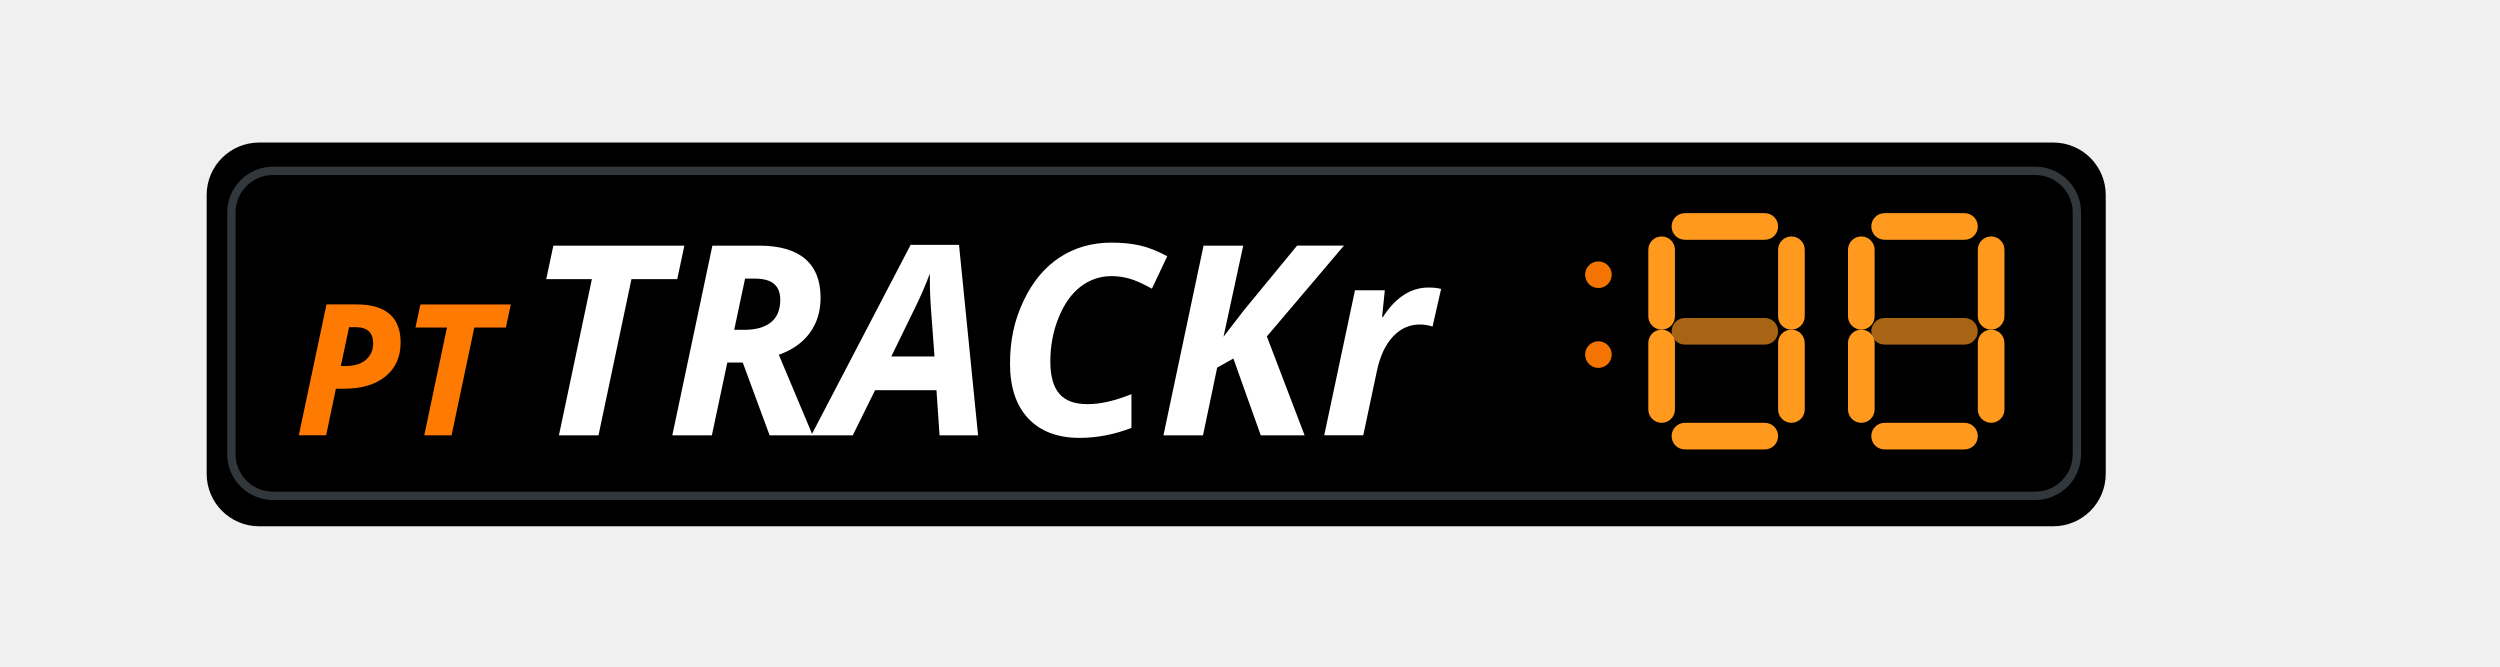
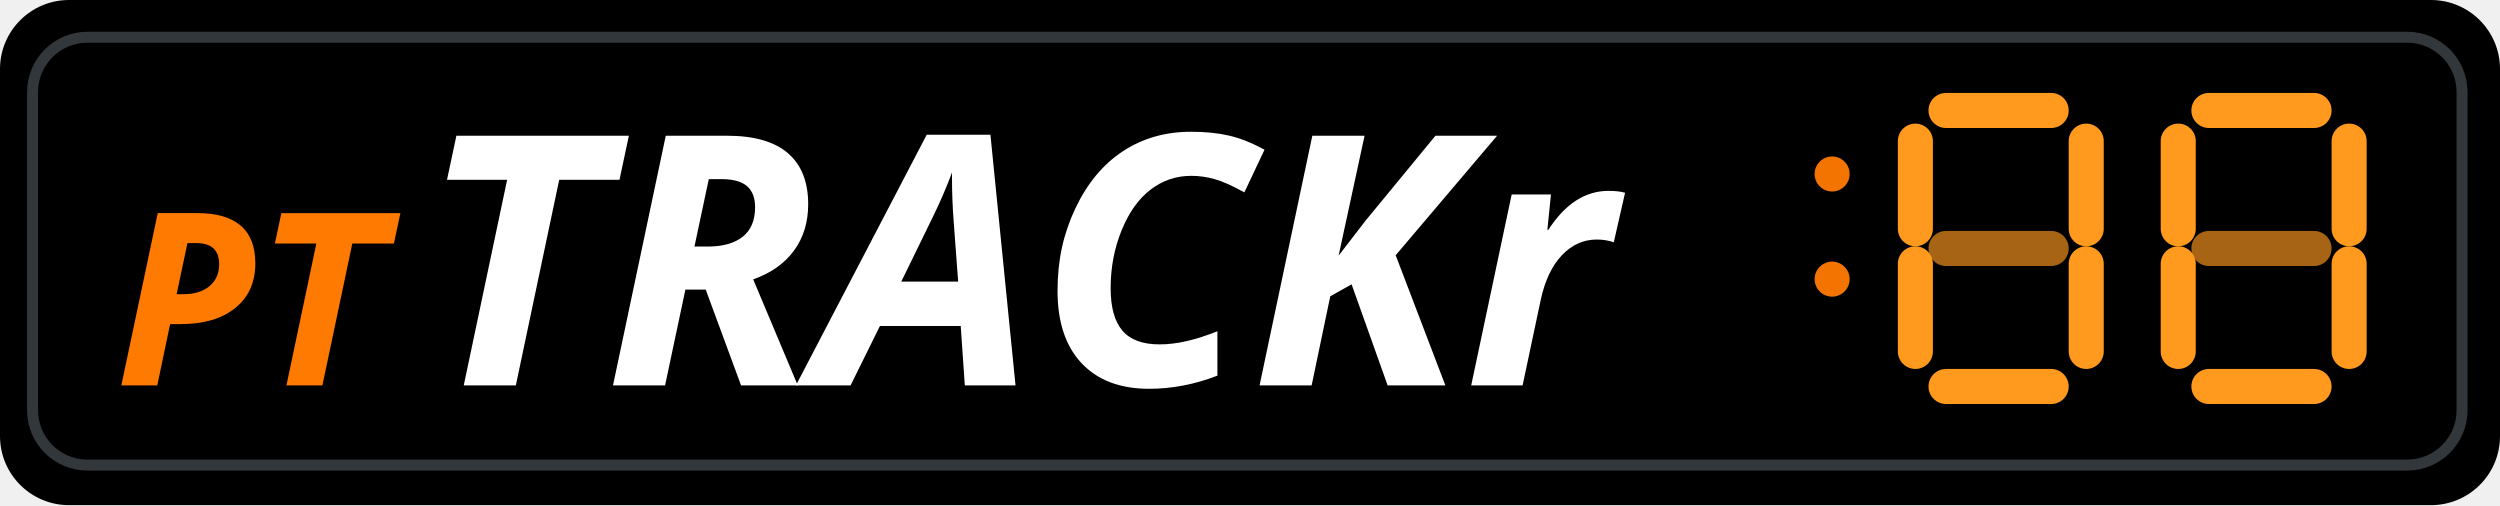
- <svg xmlns="http://www.w3.org/2000/svg" id="Layer_1" version="1.1" viewBox="0 0 1200 320">
+ <svg xmlns="http://www.w3.org/2000/svg" id="Layer_1" version="1.1" viewBox="0 0 911.55 184.19">
  <defs>
    <style>
      .st0, .st1 {
        fill: #ff9a1f;
      }

      .st2, .st1, .st3, .st4 {
        isolation: isolate;
      }

      .st5 {
        fill: #fff;
      }

      .st6, .st4 {
        fill: #ff7a00;
      }

      .st1 {
        opacity: .65;
      }

      .st3 {
        fill: none;
        opacity: .45;
        stroke: #6f7a86;
        stroke-width: 4px;
      }

      .st4 {
        opacity: .95;
      }
    </style>
  </defs>
-   <rect x="99.2" y="68.42" width="911.55" height="184.19" rx="25.17" ry="25.17" />
-   <rect class="st3" x="111.07" y="82" width="885.84" height="156" rx="20" ry="20" />
+   <rect width="911.55" height="184.19" rx="25.17" ry="25.17" />
+   <rect class="st3" x="11.87" y="13.58" width="885.84" height="156" rx="20" ry="20" />
  <g class="st2">
    <g>
      <g class="st2">
        <g class="st2">
-           <path class="st6" d="M192.3,164.43c0,6.9-2.43,12.33-7.28,16.26-4.86,3.94-11.55,5.91-20.09,5.91h-3.7l-4.68,22.34h-13.11l13.28-62.82h14.52c6.93,0,12.17,1.53,15.73,4.58,3.55,3.05,5.33,7.63,5.33,13.73ZM163.6,175.69h2.41c4.07,0,7.27-.99,9.6-2.96,2.33-1.98,3.5-4.63,3.5-7.95,0-5.16-2.79-7.73-8.38-7.73h-3.18l-3.95,18.65Z" />
-           <path class="st6" d="M216.75,208.95h-13.11l10.91-51.73h-15.12l2.36-11.09h43.4l-2.36,11.09h-15.17l-10.91,51.73Z" />
+           <path class="st6" d="M93.1,96.01c0,6.9-2.43,12.33-7.28,16.26-4.86,3.94-11.55,5.91-20.09,5.91h-3.7l-4.68,22.34h-13.11l13.28-62.82h14.52c6.93,0,12.17,1.53,15.73,4.58,3.55,3.05,5.33,7.63,5.33,13.73h0ZM64.4,107.27h2.41c4.07,0,7.27-.99,9.6-2.96,2.33-1.98,3.5-4.63,3.5-7.95,0-5.16-2.79-7.73-8.38-7.73h-3.18l-3.95,18.65h0Z" />
+           <path class="st6" d="M117.55,140.53h-13.11l10.91-51.73h-15.12l2.36-11.09h43.4l-2.36,11.09h-15.17l-10.91,51.73Z" />
        </g>
      </g>
      <g class="st2">
        <g class="st2">
-           <path class="st5" d="M287.28,208.95h-18.99l15.82-74.97h-21.92l3.42-16.07h62.89l-3.42,16.07h-21.98l-15.82,74.97Z" />
-           <path class="st5" d="M349.11,174.02l-7.41,34.93h-18.99l19.24-91.04h22.35c9.84,0,17.23,2.12,22.17,6.35,4.94,4.23,7.41,10.44,7.41,18.62,0,6.56-1.72,12.2-5.17,16.91-3.45,4.71-8.41,8.21-14.88,10.49l16.25,38.67h-20.67l-12.89-34.93h-7.41ZM352.41,158.32h4.86c5.44,0,9.67-1.18,12.7-3.55,3.03-2.37,4.55-5.98,4.55-10.83,0-3.4-.99-5.96-2.96-7.66-1.97-1.7-5.07-2.55-9.31-2.55h-4.61l-5.23,24.6Z" />
-           <path class="st5" d="M449.49,187.28h-29.45l-10.71,21.67h-19.93l47.7-91.41h23.23l9.15,91.41h-18.49l-1.49-21.67ZM448.56,171.09l-1.62-21.8c-.42-5.44-.62-10.69-.62-15.75v-2.24c-1.83,4.98-4.09,10.25-6.79,15.82l-11.71,23.98h20.74Z" />
-           <path class="st5" d="M533.49,132.54c-5.48,0-10.41,1.68-14.79,5.04-4.38,3.36-7.9,8.31-10.55,14.85-2.66,6.54-3.99,13.57-3.99,21.08,0,6.93,1.42,12.08,4.27,15.44,2.84,3.36,7.38,5.04,13.61,5.04s13.08-1.6,21.05-4.79v16.19c-8.26,3.2-16.56,4.79-24.91,4.79-10.54,0-18.74-3.1-24.6-9.31-5.85-6.21-8.78-15-8.78-26.37s2.16-20.89,6.48-30.05c4.32-9.15,10.09-16.11,17.31-20.86,7.22-4.75,15.53-7.13,24.91-7.13,5.19,0,9.8.47,13.82,1.4,4.03.93,8.35,2.65,12.95,5.14l-7.35,15.57c-4.4-2.45-8.03-4.07-10.9-4.86-2.86-.79-5.71-1.18-8.53-1.18Z" />
-           <path class="st5" d="M626.21,208.95h-21.05l-13.14-36.86-7.78,4.36-6.79,32.5h-18.99l19.24-91.04h19.05l-9.46,43.71,9.84-12.77,25.47-30.95h22.48l-36.99,43.59,18.12,47.45Z" />
-           <path class="st5" d="M685.75,138.02c2.45,0,4.44.23,5.98.68l-4.11,18.06c-1.87-.66-3.94-1-6.23-1-4.82,0-9.04,1.9-12.67,5.7-3.63,3.8-6.22,9.25-7.75,16.35l-6.6,31.13h-18.74l14.76-69.62h14.32l-1.31,12.89h.37c6.1-9.46,13.43-14.2,21.98-14.2Z" />
+           <path class="st5" d="M188.08,140.53h-18.99l15.82-74.97h-21.92l3.42-16.07h62.89l-3.42,16.07h-21.98l-15.82,74.97h0Z" />
+           <path class="st5" d="M249.91,105.6l-7.41,34.93h-18.99l19.24-91.04h22.35c9.84,0,17.23,2.12,22.17,6.35s7.41,10.44,7.41,18.62c0,6.56-1.72,12.2-5.17,16.91s-8.41,8.21-14.88,10.49l16.25,38.67h-20.67l-12.89-34.93h-7.41,0ZM253.21,89.9h4.86c5.44,0,9.67-1.18,12.7-3.55,3.03-2.37,4.55-5.98,4.55-10.83,0-3.4-.99-5.96-2.96-7.66s-5.07-2.55-9.31-2.55h-4.61l-5.23,24.6h0Z" />
+           <path class="st5" d="M350.29,118.86h-29.45l-10.71,21.67h-19.93l47.7-91.41h23.23l9.15,91.41h-18.49l-1.49-21.67h-.01ZM349.36,102.67l-1.62-21.8c-.42-5.44-.62-10.69-.62-15.75v-2.24c-1.83,4.98-4.09,10.25-6.79,15.82l-11.71,23.98h20.74Z" />
+           <path class="st5" d="M434.29,64.12c-5.48,0-10.41,1.68-14.79,5.04s-7.9,8.31-10.55,14.85c-2.66,6.54-3.99,13.57-3.99,21.08,0,6.93,1.42,12.08,4.27,15.44,2.84,3.36,7.38,5.04,13.61,5.04s13.08-1.6,21.05-4.79v16.19c-8.26,3.2-16.56,4.79-24.91,4.79-10.54,0-18.74-3.1-24.6-9.31-5.85-6.21-8.78-15-8.78-26.37s2.16-20.89,6.48-30.05c4.32-9.15,10.09-16.11,17.31-20.86s15.53-7.13,24.91-7.13c5.19,0,9.8.47,13.82,1.4,4.03.93,8.35,2.65,12.95,5.14l-7.35,15.57c-4.4-2.45-8.03-4.07-10.9-4.86-2.86-.79-5.71-1.18-8.53-1.18h0Z" />
+           <path class="st5" d="M527.01,140.53h-21.05l-13.14-36.86-7.78,4.36-6.79,32.5h-18.99l19.24-91.04h19.05l-9.46,43.71,9.84-12.77,25.47-30.95h22.48l-36.99,43.59,18.12,47.45h0Z" />
+           <path class="st5" d="M586.55,69.6c2.45,0,4.44.23,5.98.68l-4.11,18.06c-1.87-.66-3.94-1-6.23-1-4.82,0-9.04,1.9-12.67,5.7s-6.22,9.25-7.75,16.35l-6.6,31.13h-18.74l14.76-69.62h14.32l-1.31,12.89h.37c6.1-9.46,13.43-14.2,21.98-14.2h0Z" />
        </g>
      </g>
    </g>
  </g>
  <g>
-     <circle class="st4" cx="767.23" cy="131.86" r="6.39" />
-     <circle class="st4" cx="767.23" cy="170.2" r="6.39" />
+     <circle class="st4" cx="668.03" cy="63.44" r="6.39" />
+     <circle class="st4" cx="668.03" cy="101.78" r="6.39" />
    <g>
      <g>
-         <path class="st0" d="M808.76,102.31h38.34c3.53,0,6.39,2.86,6.39,6.39h0c0,3.53-2.86,6.39-6.39,6.39h-38.34c-3.53,0-6.39-2.86-6.39-6.39h0c0-3.53,2.86-6.39,6.39-6.39Z" />
-         <path class="st0" d="M859.88,113.49h0c3.53,0,6.39,2.86,6.39,6.39v31.95c0,3.53-2.86,6.39-6.39,6.39h0c-3.53,0-6.39-2.86-6.39-6.39v-31.95c0-3.53,2.86-6.39,6.39-6.39Z" />
-         <path class="st0" d="M859.88,158.22h0c3.53,0,6.39,2.86,6.39,6.39v31.95c0,3.53-2.86,6.39-6.39,6.39h0c-3.53,0-6.39-2.86-6.39-6.39v-31.95c0-3.53,2.86-6.39,6.39-6.39Z" />
-         <path class="st0" d="M808.76,202.95h38.34c3.53,0,6.39,2.86,6.39,6.39h0c0,3.53-2.86,6.39-6.39,6.39h-38.34c-3.53,0-6.39-2.86-6.39-6.39h0c0-3.53,2.86-6.39,6.39-6.39Z" />
-         <path class="st0" d="M797.58,158.22h0c3.53,0,6.39,2.86,6.39,6.39v31.95c0,3.53-2.86,6.39-6.39,6.39h0c-3.53,0-6.39-2.86-6.39-6.39v-31.95c0-3.53,2.86-6.39,6.39-6.39Z" />
-         <path class="st0" d="M797.58,113.49h0c3.53,0,6.39,2.86,6.39,6.39v31.95c0,3.53-2.86,6.39-6.39,6.39h0c-3.53,0-6.39-2.86-6.39-6.39v-31.95c0-3.53,2.86-6.39,6.39-6.39Z" />
-         <path class="st1" d="M808.76,152.63h38.34c3.53,0,6.39,2.86,6.39,6.39h0c0,3.53-2.86,6.39-6.39,6.39h-38.34c-3.53,0-6.39-2.86-6.39-6.39h0c0-3.53,2.86-6.39,6.39-6.39Z" />
+         <path class="st0" d="M709.56,33.89h38.34c3.53,0,6.39,2.86,6.39,6.39h0c0,3.53-2.86,6.39-6.39,6.39h-38.34c-3.53,0-6.39-2.86-6.39-6.39h0c0-3.53,2.86-6.39,6.39-6.39Z" />
+         <path class="st0" d="M760.68,45.07h0c3.53,0,6.39,2.86,6.39,6.39v31.95c0,3.53-2.86,6.39-6.39,6.39h0c-3.53,0-6.39-2.86-6.39-6.39v-31.95c0-3.53,2.86-6.39,6.39-6.39Z" />
+         <path class="st0" d="M760.68,89.8h0c3.53,0,6.39,2.86,6.39,6.39v31.95c0,3.53-2.86,6.39-6.39,6.39h0c-3.53,0-6.39-2.86-6.39-6.39v-31.95c0-3.53,2.86-6.39,6.39-6.39Z" />
+         <path class="st0" d="M709.56,134.53h38.34c3.53,0,6.39,2.86,6.39,6.39h0c0,3.53-2.86,6.39-6.39,6.39h-38.34c-3.53,0-6.39-2.86-6.39-6.39h0c0-3.53,2.86-6.39,6.39-6.39Z" />
+         <path class="st0" d="M698.38,89.8h0c3.53,0,6.39,2.86,6.39,6.39v31.95c0,3.53-2.86,6.39-6.39,6.39h0c-3.53,0-6.39-2.86-6.39-6.39v-31.95c0-3.53,2.86-6.39,6.39-6.39Z" />
+         <path class="st0" d="M698.38,45.07h0c3.53,0,6.39,2.86,6.39,6.39v31.95c0,3.53-2.86,6.39-6.39,6.39h0c-3.53,0-6.39-2.86-6.39-6.39v-31.95c0-3.53,2.86-6.39,6.39-6.39Z" />
+         <path class="st1" d="M709.56,84.21h38.34c3.53,0,6.39,2.86,6.39,6.39h0c0,3.53-2.86,6.39-6.39,6.39h-38.34c-3.53,0-6.39-2.86-6.39-6.39h0c0-3.53,2.86-6.39,6.39-6.39Z" />
      </g>
      <g>
-         <path class="st0" d="M904.61,102.31h38.34c3.53,0,6.39,2.86,6.39,6.39h0c0,3.53-2.86,6.39-6.39,6.39h-38.34c-3.53,0-6.39-2.86-6.39-6.39h0c0-3.53,2.86-6.39,6.39-6.39Z" />
-         <path class="st0" d="M955.74,113.49h0c3.53,0,6.39,2.86,6.39,6.39v31.95c0,3.53-2.86,6.39-6.39,6.39h0c-3.53,0-6.39-2.86-6.39-6.39v-31.95c0-3.53,2.86-6.39,6.39-6.39Z" />
-         <path class="st0" d="M955.74,158.22h0c3.53,0,6.39,2.86,6.39,6.39v31.95c0,3.53-2.86,6.39-6.39,6.39h0c-3.53,0-6.39-2.86-6.39-6.39v-31.95c0-3.53,2.86-6.39,6.39-6.39Z" />
-         <path class="st0" d="M904.61,202.95h38.34c3.53,0,6.39,2.86,6.39,6.39h0c0,3.53-2.86,6.39-6.39,6.39h-38.34c-3.53,0-6.39-2.86-6.39-6.39h0c0-3.53,2.86-6.39,6.39-6.39Z" />
-         <path class="st0" d="M893.43,158.22h0c3.53,0,6.39,2.86,6.39,6.39v31.95c0,3.53-2.86,6.39-6.39,6.39h0c-3.53,0-6.39-2.86-6.39-6.39v-31.95c0-3.53,2.86-6.39,6.39-6.39Z" />
-         <path class="st0" d="M893.43,113.49h0c3.53,0,6.39,2.86,6.39,6.39v31.95c0,3.53-2.86,6.39-6.39,6.39h0c-3.53,0-6.39-2.86-6.39-6.39v-31.95c0-3.53,2.86-6.39,6.39-6.39Z" />
-         <path class="st1" d="M904.61,152.63h38.34c3.53,0,6.39,2.86,6.39,6.39h0c0,3.53-2.86,6.39-6.39,6.39h-38.34c-3.53,0-6.39-2.86-6.39-6.39h0c0-3.53,2.86-6.39,6.39-6.39Z" />
+         <path class="st0" d="M805.41,33.89h38.34c3.53,0,6.39,2.86,6.39,6.39h0c0,3.53-2.86,6.39-6.39,6.39h-38.34c-3.53,0-6.39-2.86-6.39-6.39h0c0-3.53,2.86-6.39,6.39-6.39Z" />
+         <path class="st0" d="M856.54,45.07h0c3.53,0,6.39,2.86,6.39,6.39v31.95c0,3.53-2.86,6.39-6.39,6.39h0c-3.53,0-6.39-2.86-6.39-6.39v-31.95c0-3.53,2.86-6.39,6.39-6.39Z" />
+         <path class="st0" d="M856.54,89.8h0c3.53,0,6.39,2.86,6.39,6.39v31.95c0,3.53-2.86,6.39-6.39,6.39h0c-3.53,0-6.39-2.86-6.39-6.39v-31.95c0-3.53,2.86-6.39,6.39-6.39Z" />
+         <path class="st0" d="M805.41,134.53h38.34c3.53,0,6.39,2.86,6.39,6.39h0c0,3.53-2.86,6.39-6.39,6.39h-38.34c-3.53,0-6.39-2.86-6.39-6.39h0c0-3.53,2.86-6.39,6.39-6.39Z" />
+         <path class="st0" d="M794.23,89.8h0c3.53,0,6.39,2.86,6.39,6.39v31.95c0,3.53-2.86,6.39-6.39,6.39h0c-3.53,0-6.39-2.86-6.39-6.39v-31.95c0-3.53,2.86-6.39,6.39-6.39Z" />
+         <path class="st0" d="M794.23,45.07h0c3.53,0,6.39,2.86,6.39,6.39v31.95c0,3.53-2.86,6.39-6.39,6.39h0c-3.53,0-6.39-2.86-6.39-6.39v-31.95c0-3.53,2.86-6.39,6.39-6.39Z" />
+         <path class="st1" d="M805.41,84.21h38.34c3.53,0,6.39,2.86,6.39,6.39h0c0,3.53-2.86,6.39-6.39,6.39h-38.34c-3.53,0-6.39-2.86-6.39-6.39h0c0-3.53,2.86-6.39,6.39-6.39Z" />
      </g>
    </g>
  </g>
</svg>
